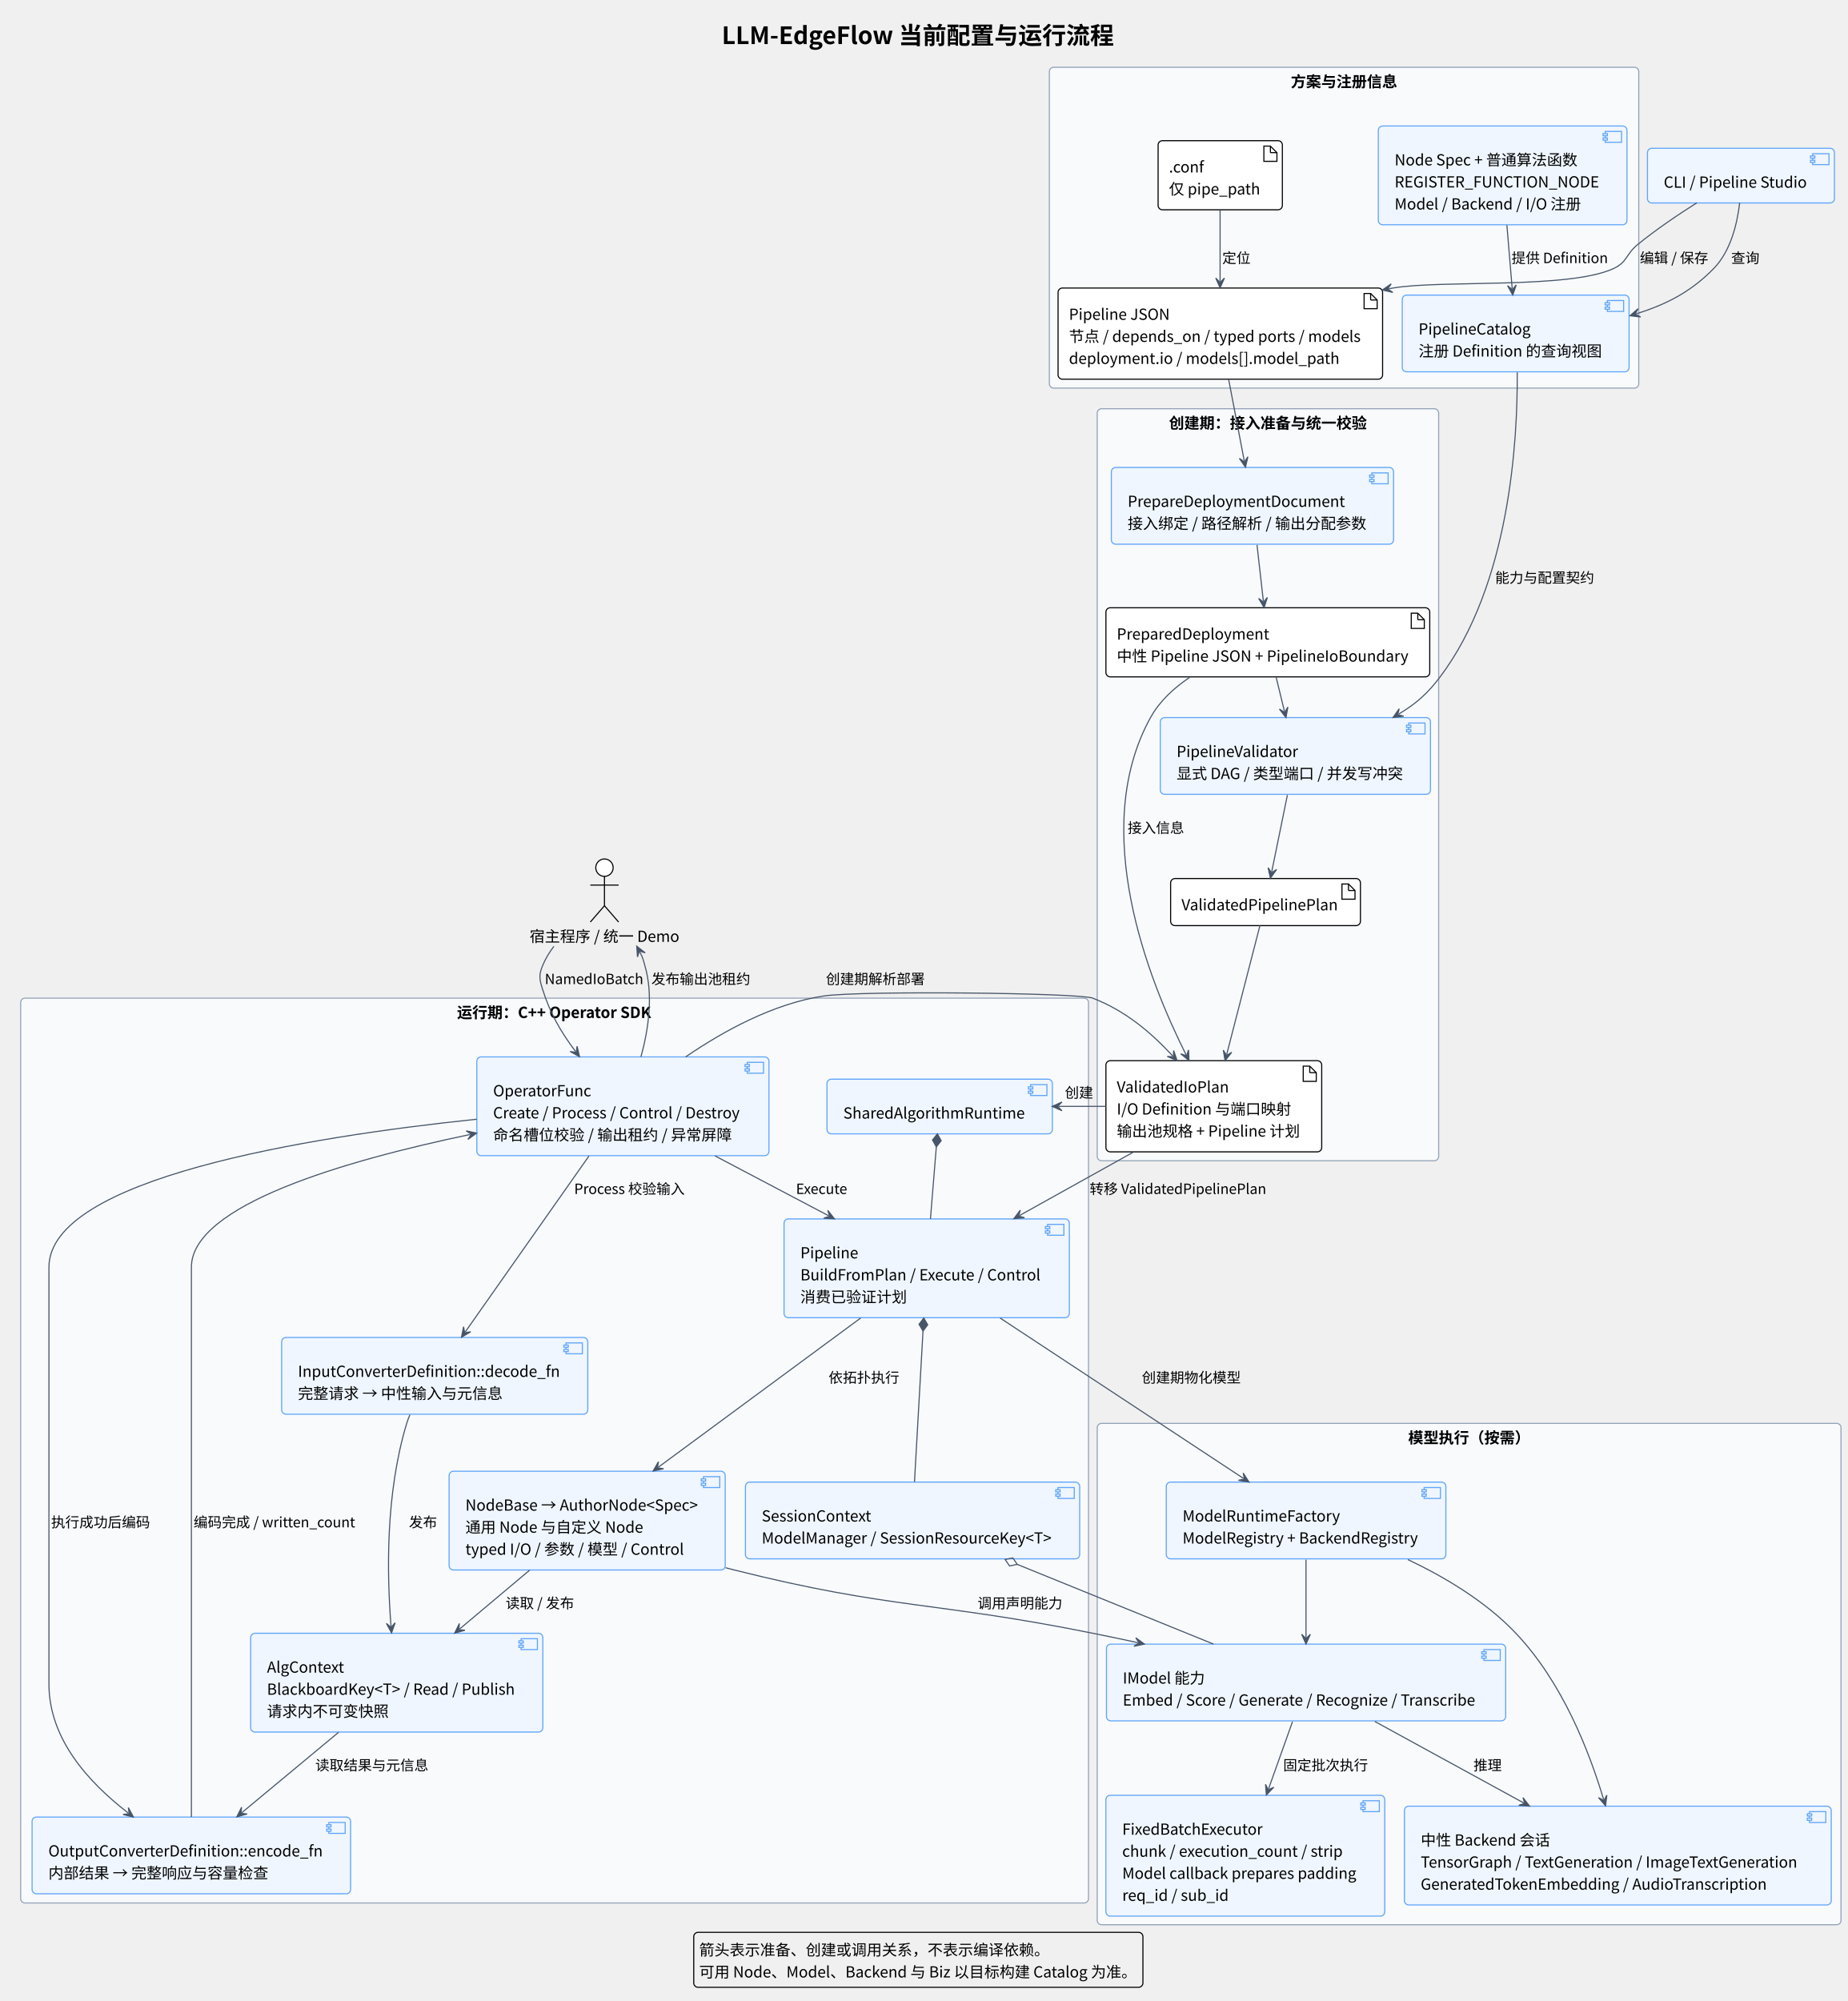
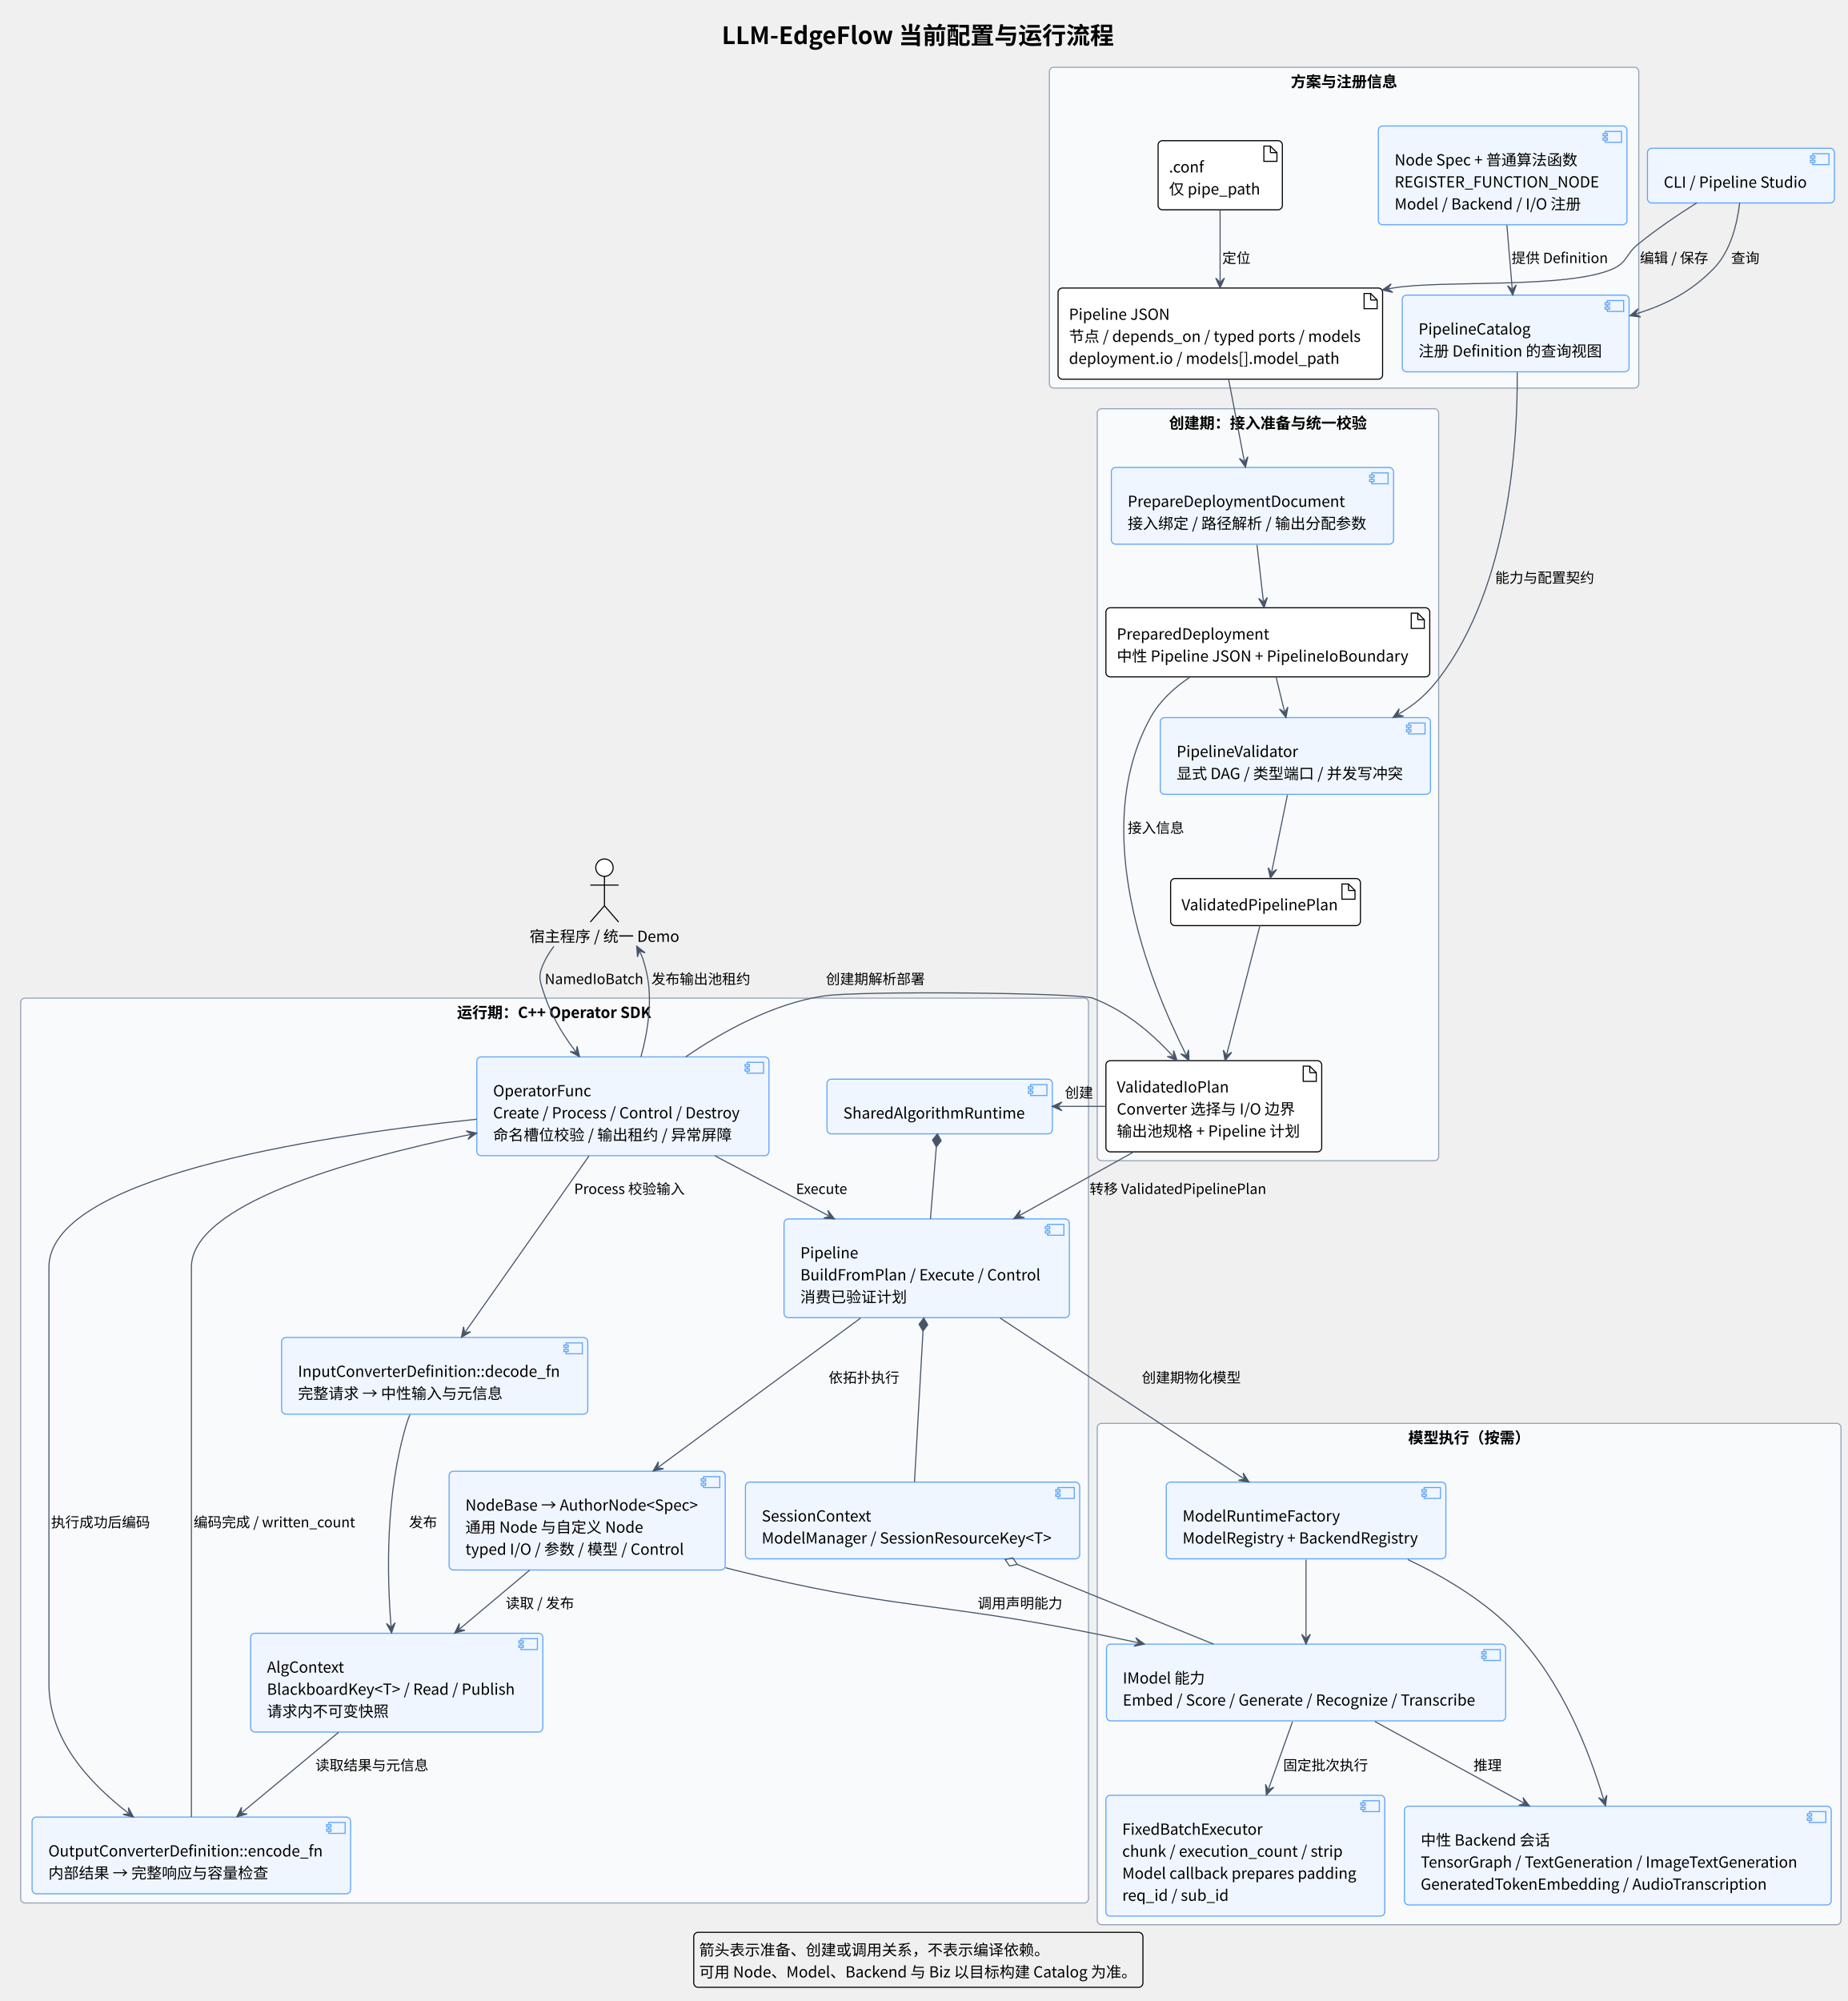
<svg xmlns="http://www.w3.org/2000/svg" contentStyleType="text/css" height="1840px" preserveAspectRatio="none" style="width:1699px;height:1840px;background:#FFFFFF;" version="1.1" viewBox="0 0 1699 1840" width="1699px" zoomAndPan="magnify">
  <defs />
  <g>
    <text fill="#000000" font-family="Noto Sans CJK SC" font-size="22" font-weight="bold" lengthAdjust="spacing" textLength="361.505" x="663.747" y="40.52">LLM-EdgeFlow 当前配置与运行流程</text>
    <g id="cluster_方案与注册信息">
      <rect fill="#F8FAFC" height="295" rx="4" ry="4" style="stroke:#94A3B8;stroke-width:1.0;" width="542" x="965" y="61.856" />
      <text fill="#000000" font-family="Noto Sans CJK SC" font-size="14" font-weight="bold" lengthAdjust="spacing" textLength="98" x="1187" y="80.096">方案与注册信息</text>
    </g>
    <g id="cluster_创建期：接入准备与统一校验">
      <rect fill="#F8FAFC" height="691.5" rx="4" ry="4" style="stroke:#94A3B8;stroke-width:1.0;" width="314" x="1009" y="375.856" />
      <text fill="#000000" font-family="Noto Sans CJK SC" font-size="14" font-weight="bold" lengthAdjust="spacing" textLength="181.999" x="1075" y="394.096">创建期：接入准备与统一校验</text>
    </g>
    <g id="cluster_运行期：C++ Operator SDK">
      <rect fill="#F8FAFC" height="832" rx="4" ry="4" style="stroke:#94A3B8;stroke-width:1.0;" width="982" x="19" y="917.856" />
      <text fill="#000000" font-family="Noto Sans CJK SC" font-size="14" font-weight="bold" lengthAdjust="spacing" textLength="179.465" x="420.267" y="936.096">运行期：C++ Operator SDK</text>
    </g>
    <g id="cluster_模型执行（按需）">
      <rect fill="#F8FAFC" height="461" rx="4" ry="4" style="stroke:#94A3B8;stroke-width:1.0;" width="684" x="1009" y="1308.856" />
      <text fill="#000000" font-family="Noto Sans CJK SC" font-size="14" font-weight="bold" lengthAdjust="spacing" textLength="111.999" x="1295" y="1327.096">模型执行（按需）</text>
    </g>
    <g id="elem_Caller">
      <ellipse cx="555.866" cy="797.856" fill="#FFFFFF" rx="8" ry="8" style="stroke:#000000;stroke-width:1.0;" />
      <path d="M555.866,805.856 L555.866,832.856 M542.866,813.856 L568.866,813.856 M555.866,832.856 L542.866,847.856 M555.866,832.856 L568.866,847.856 " fill="none" style="stroke:#000000;stroke-width:1.0;" />
      <text fill="#000000" font-family="Noto Sans CJK SC" font-size="14" lengthAdjust="spacing" textLength="137.731" x="487" y="866.096">宿主程序 / 统一 Demo</text>
    </g>
    <g id="elem_Tools">
      <rect fill="#EFF6FF" height="50.272" rx="4" ry="4" style="stroke:#60A5FA;stroke-width:1.0;" width="171.935" x="1515" y="136.356" />
      <rect fill="#EFF6FF" height="10" style="stroke:#60A5FA;stroke-width:1.0;" width="15" x="1666.936" y="141.356" />
      <rect fill="#EFF6FF" height="2" style="stroke:#60A5FA;stroke-width:1.0;" width="4" x="1664.936" y="143.356" />
      <rect fill="#EFF6FF" height="2" style="stroke:#60A5FA;stroke-width:1.0;" width="4" x="1664.936" y="147.356" />
      <text fill="#000000" font-family="Noto Sans CJK SC" font-size="14" lengthAdjust="spacing" textLength="131.935" x="1530" y="172.596">CLI / Pipeline Studio</text>
    </g>
    <g id="elem_Conf">
      <rect fill="#FFFFFF" height="63.544" rx="4" ry="4" style="stroke:#000000;stroke-width:1.0;" width="114.266" x="1065" y="129.356" />
      <polygon fill="#FFFFFF" points="1162.266,134.356,1162.266,148.356,1174.266,148.356,1174.266,140.356,1168.266,134.356,1162.266,134.356" style="stroke:#000000;stroke-width:1.0;" />
      <line style="stroke:#000000;stroke-width:1.0;" x1="1168.266" x2="1168.266" y1="134.356" y2="140.356" />
      <line style="stroke:#000000;stroke-width:1.0;" x1="1174.266" x2="1168.266" y1="140.356" y2="140.356" />
      <text fill="#000000" font-family="Noto Sans CJK SC" font-size="14" lengthAdjust="spacing" textLength="32.606" x="1075" y="158.596">.conf</text>
      <text fill="#000000" font-family="Noto Sans CJK SC" font-size="14" lengthAdjust="spacing" textLength="84.266" x="1075" y="178.868">仅 pipe_path</text>
    </g>
    <g id="elem_Document">
      <rect fill="#FFFFFF" height="83.816" rx="4" ry="4" style="stroke:#000000;stroke-width:1.0;" width="298.435" x="973" y="264.856" />
      <polygon fill="#FFFFFF" points="1254.435,269.856,1254.435,283.856,1266.435,283.856,1266.435,275.856,1260.435,269.856,1254.435,269.856" style="stroke:#000000;stroke-width:1.0;" />
      <line style="stroke:#000000;stroke-width:1.0;" x1="1260.435" x2="1260.435" y1="269.856" y2="275.856" />
      <line style="stroke:#000000;stroke-width:1.0;" x1="1266.435" x2="1260.435" y1="275.856" y2="275.856" />
      <text fill="#000000" font-family="Noto Sans CJK SC" font-size="14" lengthAdjust="spacing" textLength="92.75" x="983" y="294.096">Pipeline JSON</text>
      <text fill="#000000" font-family="Noto Sans CJK SC" font-size="14" lengthAdjust="spacing" textLength="268.435" x="983" y="314.368">节点 / depends_on / typed ports / models</text>
      <text fill="#000000" font-family="Noto Sans CJK SC" font-size="14" lengthAdjust="spacing" textLength="249.185" x="983" y="334.64">deployment.io / models[].model_path</text>
    </g>
    <g id="elem_Catalog">
      <rect fill="#EFF6FF" height="70.544" rx="4" ry="4" style="stroke:#60A5FA;stroke-width:1.0;" width="208.601" x="1289.5" y="271.356" />
      <rect fill="#EFF6FF" height="10" style="stroke:#60A5FA;stroke-width:1.0;" width="15" x="1478.101" y="276.356" />
      <rect fill="#EFF6FF" height="2" style="stroke:#60A5FA;stroke-width:1.0;" width="4" x="1476.101" y="278.356" />
      <rect fill="#EFF6FF" height="2" style="stroke:#60A5FA;stroke-width:1.0;" width="4" x="1476.101" y="282.356" />
      <text fill="#000000" font-family="Noto Sans CJK SC" font-size="14" lengthAdjust="spacing" textLength="103.6" x="1304.5" y="307.596">PipelineCatalog</text>
      <text fill="#000000" font-family="Noto Sans CJK SC" font-size="14" lengthAdjust="spacing" textLength="168.601" x="1304.5" y="327.868">注册 Definition 的查询视图</text>
    </g>
    <g id="elem_Definitions">
      <rect fill="#EFF6FF" height="90.816" rx="4" ry="4" style="stroke:#60A5FA;stroke-width:1.0;" width="228.663" x="1267.5" y="115.856" />
      <rect fill="#EFF6FF" height="10" style="stroke:#60A5FA;stroke-width:1.0;" width="15" x="1476.163" y="120.856" />
      <rect fill="#EFF6FF" height="2" style="stroke:#60A5FA;stroke-width:1.0;" width="4" x="1474.163" y="122.856" />
      <rect fill="#EFF6FF" height="2" style="stroke:#60A5FA;stroke-width:1.0;" width="4" x="1474.163" y="126.856" />
      <text fill="#000000" font-family="Noto Sans CJK SC" font-size="14" lengthAdjust="spacing" textLength="168.139" x="1282.5" y="152.096">Node Spec + 普通算法函数</text>
      <text fill="#000000" font-family="Noto Sans CJK SC" font-size="14" lengthAdjust="spacing" textLength="188.663" x="1282.5" y="172.368">REGISTER_FUNCTION_NODE</text>
      <text fill="#000000" font-family="Noto Sans CJK SC" font-size="14" lengthAdjust="spacing" textLength="171.821" x="1282.5" y="192.64">Model / Backend / I/O 注册</text>
    </g>
    <g id="elem_Prepare">
      <rect fill="#EFF6FF" height="70.544" rx="4" ry="4" style="stroke:#60A5FA;stroke-width:1.0;" width="259.519" x="1022" y="429.856" />
      <rect fill="#EFF6FF" height="10" style="stroke:#60A5FA;stroke-width:1.0;" width="15" x="1261.519" y="434.856" />
      <rect fill="#EFF6FF" height="2" style="stroke:#60A5FA;stroke-width:1.0;" width="4" x="1259.519" y="436.856" />
      <rect fill="#EFF6FF" height="2" style="stroke:#60A5FA;stroke-width:1.0;" width="4" x="1259.519" y="440.856" />
      <text fill="#000000" font-family="Noto Sans CJK SC" font-size="14" lengthAdjust="spacing" textLength="200.451" x="1037" y="466.096">PrepareDeploymentDocument</text>
      <text fill="#000000" font-family="Noto Sans CJK SC" font-size="14" lengthAdjust="spacing" textLength="219.519" x="1037" y="486.368">接入绑定 / 路径解析 / 输出分配参数</text>
    </g>
    <g id="elem_Prepared">
      <rect fill="#FFFFFF" height="63.544" rx="4" ry="4" style="stroke:#000000;stroke-width:1.0;" width="297.791" x="1017" y="558.856" />
      <polygon fill="#FFFFFF" points="1297.791,563.856,1297.791,577.856,1309.791,577.856,1309.791,569.856,1303.791,563.856,1297.791,563.856" style="stroke:#000000;stroke-width:1.0;" />
      <line style="stroke:#000000;stroke-width:1.0;" x1="1303.791" x2="1303.791" y1="563.856" y2="569.856" />
      <line style="stroke:#000000;stroke-width:1.0;" x1="1309.791" x2="1303.791" y1="569.856" y2="569.856" />
      <text fill="#000000" font-family="Noto Sans CJK SC" font-size="14" lengthAdjust="spacing" textLength="140.839" x="1027" y="588.096">PreparedDeployment</text>
      <text fill="#000000" font-family="Noto Sans CJK SC" font-size="14" lengthAdjust="spacing" textLength="267.791" x="1027" y="608.368">中性 Pipeline JSON + PipelineIoBoundary</text>
    </g>
    <g id="elem_Validator">
      <rect fill="#EFF6FF" height="70.544" rx="4" ry="4" style="stroke:#60A5FA;stroke-width:1.0;" width="248.445" x="1067" y="659.856" />
      <rect fill="#EFF6FF" height="10" style="stroke:#60A5FA;stroke-width:1.0;" width="15" x="1295.445" y="664.856" />
      <rect fill="#EFF6FF" height="2" style="stroke:#60A5FA;stroke-width:1.0;" width="4" x="1293.445" y="666.856" />
      <rect fill="#EFF6FF" height="2" style="stroke:#60A5FA;stroke-width:1.0;" width="4" x="1293.445" y="670.856" />
      <text fill="#000000" font-family="Noto Sans CJK SC" font-size="14" lengthAdjust="spacing" textLength="112.784" x="1082" y="696.096">PipelineValidator</text>
      <text fill="#000000" font-family="Noto Sans CJK SC" font-size="14" lengthAdjust="spacing" textLength="208.445" x="1082" y="716.368">显式 DAG / 类型端口 / 并发写冲突</text>
    </g>
    <g id="elem_PipelinePlan">
      <rect fill="#FFFFFF" height="43.272" rx="4" ry="4" style="stroke:#000000;stroke-width:1.0;" width="174.563" x="1076.5" y="807.856" />
      <polygon fill="#FFFFFF" points="1234.063,812.856,1234.063,826.856,1246.063,826.856,1246.063,818.856,1240.063,812.856,1234.063,812.856" style="stroke:#000000;stroke-width:1.0;" />
      <line style="stroke:#000000;stroke-width:1.0;" x1="1240.063" x2="1240.063" y1="812.856" y2="818.856" />
      <line style="stroke:#000000;stroke-width:1.0;" x1="1246.063" x2="1240.063" y1="818.856" y2="818.856" />
      <text fill="#000000" font-family="Noto Sans CJK SC" font-size="14" lengthAdjust="spacing" textLength="144.563" x="1086.5" y="837.096">ValidatedPipelinePlan</text>
    </g>
    <g id="elem_IoPlan">
      <rect fill="#FFFFFF" height="83.816" rx="4" ry="4" style="stroke:#000000;stroke-width:1.0;" width="198.447" x="1017" y="975.356" />
      <polygon fill="#FFFFFF" points="1198.447,980.356,1198.447,994.356,1210.447,994.356,1210.447,986.356,1204.447,980.356,1198.447,980.356" style="stroke:#000000;stroke-width:1.0;" />
      <line style="stroke:#000000;stroke-width:1.0;" x1="1204.447" x2="1204.447" y1="980.356" y2="986.356" />
      <line style="stroke:#000000;stroke-width:1.0;" x1="1210.447" x2="1204.447" y1="986.356" y2="986.356" />
      <text fill="#000000" font-family="Noto Sans CJK SC" font-size="14" lengthAdjust="spacing" textLength="103.88" x="1027" y="1004.596">ValidatedIoPlan</text>
-       <text fill="#000000" font-family="Noto Sans CJK SC" font-size="14" lengthAdjust="spacing" textLength="160.579" x="1027" y="1024.868">I/O Definition 与端口映射</text>
+       <text fill="#000000" font-family="Noto Sans CJK SC" font-size="14" lengthAdjust="spacing" textLength="164.289" x="1027" y="1024.868">Converter 选择与 I/O 边界</text>
      <text fill="#000000" font-family="Noto Sans CJK SC" font-size="14" lengthAdjust="spacing" textLength="168.447" x="1027" y="1045.14">输出池规格 + Pipeline 计划</text>
    </g>
    <g id="elem_Operator">
      <rect fill="#EFF6FF" height="90.816" rx="4" ry="4" style="stroke:#60A5FA;stroke-width:1.0;" width="268.647" x="438.5" y="971.856" />
      <rect fill="#EFF6FF" height="10" style="stroke:#60A5FA;stroke-width:1.0;" width="15" x="687.147" y="976.856" />
      <rect fill="#EFF6FF" height="2" style="stroke:#60A5FA;stroke-width:1.0;" width="4" x="685.147" y="978.856" />
      <rect fill="#EFF6FF" height="2" style="stroke:#60A5FA;stroke-width:1.0;" width="4" x="685.147" y="982.856" />
      <text fill="#000000" font-family="Noto Sans CJK SC" font-size="14" lengthAdjust="spacing" textLength="91.238" x="453.5" y="1008.096">OperatorFunc</text>
      <text fill="#000000" font-family="Noto Sans CJK SC" font-size="14" lengthAdjust="spacing" textLength="228.647" x="453.5" y="1028.368">Create / Process / Control / Destroy</text>
      <text fill="#000000" font-family="Noto Sans CJK SC" font-size="14" lengthAdjust="spacing" textLength="219.519" x="453.5" y="1048.64">命名槽位校验 / 输出租约 / 异常屏障</text>
    </g>
    <g id="elem_Runtime">
      <rect fill="#EFF6FF" height="50.272" rx="4" ry="4" style="stroke:#60A5FA;stroke-width:1.0;" width="207.257" x="760.5" y="992.356" />
      <rect fill="#EFF6FF" height="10" style="stroke:#60A5FA;stroke-width:1.0;" width="15" x="947.757" y="997.356" />
      <rect fill="#EFF6FF" height="2" style="stroke:#60A5FA;stroke-width:1.0;" width="4" x="945.757" y="999.356" />
      <rect fill="#EFF6FF" height="2" style="stroke:#60A5FA;stroke-width:1.0;" width="4" x="945.757" y="1003.356" />
      <text fill="#000000" font-family="Noto Sans CJK SC" font-size="14" lengthAdjust="spacing" textLength="167.257" x="775.5" y="1028.596">SharedAlgorithmRuntime</text>
    </g>
    <g id="elem_Decode">
      <rect fill="#EFF6FF" height="70.544" rx="4" ry="4" style="stroke:#60A5FA;stroke-width:1.0;" width="281.527" x="259" y="1229.856" />
      <rect fill="#EFF6FF" height="10" style="stroke:#60A5FA;stroke-width:1.0;" width="15" x="520.527" y="1234.856" />
      <rect fill="#EFF6FF" height="2" style="stroke:#60A5FA;stroke-width:1.0;" width="4" x="518.527" y="1236.856" />
      <rect fill="#EFF6FF" height="2" style="stroke:#60A5FA;stroke-width:1.0;" width="4" x="518.527" y="1240.856" />
      <text fill="#000000" font-family="Noto Sans CJK SC" font-size="14" lengthAdjust="spacing" textLength="241.527" x="274" y="1266.096">InputConverterDefinition::decode_fn</text>
      <text fill="#000000" font-family="Noto Sans CJK SC" font-size="14" lengthAdjust="spacing" textLength="188.271" x="274" y="1286.368">完整请求 → 中性输入与元信息</text>
    </g>
    <g id="elem_Encode">
      <rect fill="#EFF6FF" height="70.544" rx="4" ry="4" style="stroke:#60A5FA;stroke-width:1.0;" width="292.909" x="29.5" y="1670.856" />
      <rect fill="#EFF6FF" height="10" style="stroke:#60A5FA;stroke-width:1.0;" width="15" x="302.409" y="1675.856" />
      <rect fill="#EFF6FF" height="2" style="stroke:#60A5FA;stroke-width:1.0;" width="4" x="300.409" y="1677.856" />
      <rect fill="#EFF6FF" height="2" style="stroke:#60A5FA;stroke-width:1.0;" width="4" x="300.409" y="1681.856" />
      <text fill="#000000" font-family="Noto Sans CJK SC" font-size="14" lengthAdjust="spacing" textLength="252.909" x="44.5" y="1707.096">OutputConverterDefinition::encode_fn</text>
      <text fill="#000000" font-family="Noto Sans CJK SC" font-size="14" lengthAdjust="spacing" textLength="202.271" x="44.5" y="1727.368">内部结果 → 完整响应与容量检查</text>
    </g>
    <g id="elem_Pipeline">
      <rect fill="#EFF6FF" height="90.816" rx="4" ry="4" style="stroke:#60A5FA;stroke-width:1.0;" width="262.361" x="721" y="1120.856" />
      <rect fill="#EFF6FF" height="10" style="stroke:#60A5FA;stroke-width:1.0;" width="15" x="963.361" y="1125.856" />
      <rect fill="#EFF6FF" height="2" style="stroke:#60A5FA;stroke-width:1.0;" width="4" x="961.361" y="1127.856" />
      <rect fill="#EFF6FF" height="2" style="stroke:#60A5FA;stroke-width:1.0;" width="4" x="961.361" y="1131.856" />
      <text fill="#000000" font-family="Noto Sans CJK SC" font-size="14" lengthAdjust="spacing" textLength="53.27" x="736" y="1157.096">Pipeline</text>
      <text fill="#000000" font-family="Noto Sans CJK SC" font-size="14" lengthAdjust="spacing" textLength="222.361" x="736" y="1177.368">BuildFromPlan / Execute / Control</text>
      <text fill="#000000" font-family="Noto Sans CJK SC" font-size="14" lengthAdjust="spacing" textLength="98" x="736" y="1197.64">消费已验证计划</text>
    </g>
    <g id="elem_Context">
      <rect fill="#EFF6FF" height="90.816" rx="4" ry="4" style="stroke:#60A5FA;stroke-width:1.0;" width="268.689" x="230.5" y="1501.856" />
      <rect fill="#EFF6FF" height="10" style="stroke:#60A5FA;stroke-width:1.0;" width="15" x="479.189" y="1506.856" />
      <rect fill="#EFF6FF" height="2" style="stroke:#60A5FA;stroke-width:1.0;" width="4" x="477.189" y="1508.856" />
      <rect fill="#EFF6FF" height="2" style="stroke:#60A5FA;stroke-width:1.0;" width="4" x="477.189" y="1512.856" />
      <text fill="#000000" font-family="Noto Sans CJK SC" font-size="14" lengthAdjust="spacing" textLength="71.624" x="245.5" y="1538.096">AlgContext</text>
      <text fill="#000000" font-family="Noto Sans CJK SC" font-size="14" lengthAdjust="spacing" textLength="228.689" x="245.5" y="1558.368">BlackboardKey&lt;T&gt; / Read / Publish</text>
      <text fill="#000000" font-family="Noto Sans CJK SC" font-size="14" lengthAdjust="spacing" textLength="111.999" x="245.5" y="1578.64">请求内不可变快照</text>
    </g>
    <g id="elem_Session">
      <rect fill="#EFF6FF" height="70.544" rx="4" ry="4" style="stroke:#60A5FA;stroke-width:1.0;" width="307.385" x="685.5" y="1362.856" />
      <rect fill="#EFF6FF" height="10" style="stroke:#60A5FA;stroke-width:1.0;" width="15" x="972.885" y="1367.856" />
      <rect fill="#EFF6FF" height="2" style="stroke:#60A5FA;stroke-width:1.0;" width="4" x="970.885" y="1369.856" />
      <rect fill="#EFF6FF" height="2" style="stroke:#60A5FA;stroke-width:1.0;" width="4" x="970.885" y="1373.856" />
      <text fill="#000000" font-family="Noto Sans CJK SC" font-size="14" lengthAdjust="spacing" textLength="101.318" x="700.5" y="1399.096">SessionContext</text>
      <text fill="#000000" font-family="Noto Sans CJK SC" font-size="14" lengthAdjust="spacing" textLength="267.385" x="700.5" y="1419.368">ModelManager / SessionResourceKey&lt;T&gt;</text>
    </g>
    <g id="elem_Nodes">
      <rect fill="#EFF6FF" height="90.816" rx="4" ry="4" style="stroke:#60A5FA;stroke-width:1.0;" width="253.905" x="413" y="1352.856" />
      <rect fill="#EFF6FF" height="10" style="stroke:#60A5FA;stroke-width:1.0;" width="15" x="646.905" y="1357.856" />
      <rect fill="#EFF6FF" height="2" style="stroke:#60A5FA;stroke-width:1.0;" width="4" x="644.905" y="1359.856" />
      <rect fill="#EFF6FF" height="2" style="stroke:#60A5FA;stroke-width:1.0;" width="4" x="644.905" y="1363.856" />
      <text fill="#000000" font-family="Noto Sans CJK SC" font-size="14" lengthAdjust="spacing" textLength="213.905" x="428" y="1389.096">NodeBase → AuthorNode&lt;Spec&gt;</text>
      <text fill="#000000" font-family="Noto Sans CJK SC" font-size="14" lengthAdjust="spacing" textLength="163.491" x="428" y="1409.368">通用 Node 与自定义 Node</text>
      <text fill="#000000" font-family="Noto Sans CJK SC" font-size="14" lengthAdjust="spacing" textLength="201.207" x="428" y="1429.64">typed I/O / 参数 / 模型 / Control</text>
    </g>
    <g id="elem_Factory">
      <rect fill="#EFF6FF" height="70.544" rx="4" ry="4" style="stroke:#60A5FA;stroke-width:1.0;" width="257.125" x="1072.5" y="1362.856" />
      <rect fill="#EFF6FF" height="10" style="stroke:#60A5FA;stroke-width:1.0;" width="15" x="1309.625" y="1367.856" />
      <rect fill="#EFF6FF" height="2" style="stroke:#60A5FA;stroke-width:1.0;" width="4" x="1307.625" y="1369.856" />
      <rect fill="#EFF6FF" height="2" style="stroke:#60A5FA;stroke-width:1.0;" width="4" x="1307.625" y="1373.856" />
      <text fill="#000000" font-family="Noto Sans CJK SC" font-size="14" lengthAdjust="spacing" textLength="145.277" x="1087.5" y="1399.096">ModelRuntimeFactory</text>
      <text fill="#000000" font-family="Noto Sans CJK SC" font-size="14" lengthAdjust="spacing" textLength="217.125" x="1087.5" y="1419.368">ModelRegistry + BackendRegistry</text>
    </g>
    <g id="elem_Model">
      <rect fill="#EFF6FF" height="70.544" rx="4" ry="4" style="stroke:#60A5FA;stroke-width:1.0;" width="367.123" x="1017.5" y="1511.856" />
      <rect fill="#EFF6FF" height="10" style="stroke:#60A5FA;stroke-width:1.0;" width="15" x="1364.623" y="1516.856" />
      <rect fill="#EFF6FF" height="2" style="stroke:#60A5FA;stroke-width:1.0;" width="4" x="1362.623" y="1518.856" />
      <rect fill="#EFF6FF" height="2" style="stroke:#60A5FA;stroke-width:1.0;" width="4" x="1362.623" y="1522.856" />
      <text fill="#000000" font-family="Noto Sans CJK SC" font-size="14" lengthAdjust="spacing" textLength="75.502" x="1032.5" y="1548.096">IModel 能力</text>
      <text fill="#000000" font-family="Noto Sans CJK SC" font-size="14" lengthAdjust="spacing" textLength="327.123" x="1032.5" y="1568.368">Embed / Score / Generate / Recognize / Transcribe</text>
    </g>
    <g id="elem_Backend">
      <rect fill="#EFF6FF" height="90.816" rx="4" ry="4" style="stroke:#60A5FA;stroke-width:1.0;" width="392.519" x="1291.5" y="1660.856" />
      <rect fill="#EFF6FF" height="10" style="stroke:#60A5FA;stroke-width:1.0;" width="15" x="1664.019" y="1665.856" />
      <rect fill="#EFF6FF" height="2" style="stroke:#60A5FA;stroke-width:1.0;" width="4" x="1662.019" y="1667.856" />
      <rect fill="#EFF6FF" height="2" style="stroke:#60A5FA;stroke-width:1.0;" width="4" x="1662.019" y="1671.856" />
      <text fill="#000000" font-family="Noto Sans CJK SC" font-size="14" lengthAdjust="spacing" textLength="119.195" x="1306.5" y="1697.096">中性 Backend 会话</text>
      <text fill="#000000" font-family="Noto Sans CJK SC" font-size="14" lengthAdjust="spacing" textLength="352.519" x="1306.5" y="1717.368">TensorGraph / TextGeneration / ImageTextGeneration</text>
      <text fill="#000000" font-family="Noto Sans CJK SC" font-size="14" lengthAdjust="spacing" textLength="322.713" x="1306.5" y="1737.64">GeneratedTokenEmbedding / AudioTranscription</text>
    </g>
    <g id="elem_Batch">
      <rect fill="#EFF6FF" height="111.088" rx="4" ry="4" style="stroke:#60A5FA;stroke-width:1.0;" width="256.425" x="1017" y="1650.856" />
      <rect fill="#EFF6FF" height="10" style="stroke:#60A5FA;stroke-width:1.0;" width="15" x="1253.425" y="1655.856" />
      <rect fill="#EFF6FF" height="2" style="stroke:#60A5FA;stroke-width:1.0;" width="4" x="1251.425" y="1657.856" />
      <rect fill="#EFF6FF" height="2" style="stroke:#60A5FA;stroke-width:1.0;" width="4" x="1251.425" y="1661.856" />
      <text fill="#000000" font-family="Noto Sans CJK SC" font-size="14" lengthAdjust="spacing" textLength="130.787" x="1032" y="1687.096">FixedBatchExecutor</text>
      <text fill="#000000" font-family="Noto Sans CJK SC" font-size="14" lengthAdjust="spacing" textLength="203.755" x="1032" y="1707.368">chunk / execution_count / strip</text>
      <text fill="#000000" font-family="Noto Sans CJK SC" font-size="14" lengthAdjust="spacing" textLength="216.425" x="1032" y="1727.64">Model callback prepares padding</text>
      <text fill="#000000" font-family="Noto Sans CJK SC" font-size="14" lengthAdjust="spacing" textLength="98.042" x="1032" y="1747.912">req_id / sub_id</text>
    </g>
    <polygon fill="#475569" points="1498.963,290.32,1508.744,291.478,1503.739,288.841,1506.377,283.836,1498.963,290.32" style="stroke:#475569;stroke-width:1.0;" />
    <path d="M1599.799,186.508 C1597.609,205.279 1591.696,230.75 1576,246.856 C1555.368,268.028 1532.816,279.835 1504.694,288.545 " fill="none" style="stroke:#475569;stroke-width:1.0;" />
    <text fill="#000000" font-family="Noto Sans CJK SC" font-size="13" lengthAdjust="spacing" textLength="26" x="1592" y="241.936">查询</text>
    <polygon fill="#475569" points="1391.11,271.296,1394.346,261.994,1390.693,266.313,1386.374,262.661,1391.11,271.296" style="stroke:#475569;stroke-width:1.0;" />
    <path d="M1385.731,206.974 C1387.465,227.707 1388.995,246.006 1390.61,265.317 " fill="none" style="stroke:#475569;stroke-width:1.0;" />
    <text fill="#000000" font-family="Noto Sans CJK SC" font-size="13" lengthAdjust="spacing" textLength="88.647" x="1390" y="241.936">提供 Definition</text>
    <polygon fill="#475569" points="1271.225,266.618,1280.809,268.886,1276.139,265.694,1279.331,261.024,1271.225,266.618" style="stroke:#475569;stroke-width:1.0;" />
    <path d="M1560.444,186.473 C1543.106,197.426 1522.989,211.015 1506,224.856 C1495.28,233.59 1496.529,241.005 1484,246.856 C1442.966,266.02 1325.632,257.176 1281,264.856 C1277.769,265.412 1280.404,264.892 1277.122,265.509 " fill="none" style="stroke:#475569;stroke-width:1.0;" />
    <text fill="#000000" font-family="Noto Sans CJK SC" font-size="13" lengthAdjust="spacing" textLength="62.92" x="1508" y="241.936">编辑 / 保存</text>
    <polygon fill="#475569" points="1122,264.697,1126,255.697,1122,259.697,1118,255.697,1122,264.697" style="stroke:#475569;stroke-width:1.0;" />
    <path d="M1122,193.494 C1122,214.348 1122,236.029 1122,258.697 " fill="none" style="stroke:#475569;stroke-width:1.0;" />
    <text fill="#000000" font-family="Noto Sans CJK SC" font-size="13" lengthAdjust="spacing" textLength="26" x="1124" y="241.936">定位</text>
    <polygon fill="#475569" points="1145.338,429.602,1147.572,420.01,1144.397,424.692,1139.715,421.516,1145.338,429.602" style="stroke:#475569;stroke-width:1.0;" />
    <path d="M1129.882,348.975 C1134.691,374.061 1139.641,399.882 1144.208,423.71 " fill="none" style="stroke:#475569;stroke-width:1.0;" />
    <polygon fill="#475569" points="1162.474,558.755,1165.435,549.362,1161.911,553.787,1157.486,550.263,1162.474,558.755" style="stroke:#475569;stroke-width:1.0;" />
    <path d="M1155.937,501.086 C1157.991,519.208 1159.808,535.235 1161.799,552.794 " fill="none" style="stroke:#475569;stroke-width:1.0;" />
    <polygon fill="#475569" points="1182.584,659.85,1184.337,650.158,1181.399,654.992,1176.565,652.054,1182.584,659.85" style="stroke:#475569;stroke-width:1.0;" />
    <path d="M1173.569,622.888 C1176.414,634.554 1178.244,642.057 1181.162,654.02 " fill="none" style="stroke:#475569;stroke-width:1.0;" />
    <polygon fill="#475569" points="1281.039,659.758,1290.813,658.549,1285.324,657.182,1286.691,651.693,1281.039,659.758" style="stroke:#475569;stroke-width:1.0;" />
    <path d="M1395.25,342.458 C1395.729,404.889 1388.424,537.775 1324,622.856 C1312.685,637.799 1302.457,646.882 1286.181,656.667 " fill="none" style="stroke:#475569;stroke-width:1.0;" />
    <text fill="#000000" font-family="Noto Sans CJK SC" font-size="13" lengthAdjust="spacing" textLength="91" x="1375" y="535.936">能力与配置契约</text>
    <polygon fill="#475569" points="1168.268,807.49,1173.99,799.475,1169.27,802.592,1166.153,797.871,1168.268,807.49" style="stroke:#475569;stroke-width:1.0;" />
    <path d="M1183.906,731.038 C1178.938,755.328 1173.664,781.108 1169.47,801.612 " fill="none" style="stroke:#475569;stroke-width:1.0;" />
    <polygon fill="#475569" points="1093.419,975.273,1092.957,965.434,1091.176,970.804,1085.807,969.023,1093.419,975.273" style="stroke:#475569;stroke-width:1.0;" />
    <path d="M1093.806,623.007 C1079.472,632.66 1066.299,644.823 1058,659.856 C1001.25,762.649 1055.859,900.436 1090.728,969.91 " fill="none" style="stroke:#475569;stroke-width:1.0;" />
    <text fill="#000000" font-family="Noto Sans CJK SC" font-size="13" lengthAdjust="spacing" textLength="52" x="1037" y="765.936">接入信息</text>
    <polygon fill="#475569" points="1126.584,975.343,1132.706,967.628,1127.833,970.502,1124.96,965.629,1126.584,975.343" style="stroke:#475569;stroke-width:1.0;" />
    <path d="M1158.68,850.972 C1150.966,880.861 1138.016,931.044 1128.083,969.534 " fill="none" style="stroke:#475569;stroke-width:1.0;" />
    <polygon fill="#475569" points="532.924,971.677,530.694,962.084,529.911,967.687,524.309,966.904,532.924,971.677" style="stroke:#475569;stroke-width:1.0;" />
    <path d="M509.347,870.193 C505.178,875.696 501.568,881.617 499,887.856 C495.278,896.898 496.077,900.526 499,909.856 C505.967,932.093 515.782,948.969 529.309,966.889 " fill="none" style="stroke:#475569;stroke-width:1.0;" />
    <text fill="#000000" font-family="Noto Sans CJK SC" font-size="13" lengthAdjust="spacing" textLength="90.987" x="501" y="904.936">NamedIoBatch</text>
    <polygon fill="#475569" points="1082.463,975.351,1079.287,966.029,1079.067,971.681,1073.415,971.462,1082.463,975.351" style="stroke:#475569;stroke-width:1.0;" />
    <path d="M630.544,971.825 C665.1,948.189 711.225,922.814 757.5,915.856 C791.163,910.794 992.425,912.95 1005,917.856 C1035.258,929.661 1058.451,949.4 1078.388,970.947 " fill="none" style="stroke:#475569;stroke-width:1.0;" />
    <text fill="#000000" font-family="Noto Sans CJK SC" font-size="13" lengthAdjust="spacing" textLength="91" x="759.5" y="904.936">创建期解析部署</text>
    <polygon fill="#475569" points="967.589,1017.356,976.589,1021.356,972.589,1017.356,976.589,1013.356,967.589,1017.356" style="stroke:#475569;stroke-width:1.0;" />
    <path d="M1016.872,1017.356 C1000.686,1017.356 989.879,1017.356 973.589,1017.356 " fill="none" style="stroke:#475569;stroke-width:1.0;" />
    <text fill="#000000" font-family="Noto Sans CJK SC" font-size="13" lengthAdjust="spacing" textLength="26" x="979.25" y="1009.436">创建</text>
    <polygon fill="#475569" points="862.018,1042.63,857.543,1048.285,861.042,1054.59,865.517,1048.936,862.018,1042.63" style="stroke:#475569;stroke-width:1.0;" />
    <path d="M861.042,1054.59 C859.311,1075.793 857.731,1095.149 855.634,1120.84 " fill="none" style="stroke:#475569;stroke-width:1.0;" />
    <polygon fill="#475569" points="932.351,1120.615,942.16,1119.731,936.72,1118.183,938.269,1112.742,932.351,1120.615" style="stroke:#475569;stroke-width:1.0;" />
    <path d="M1042.11,1059.499 C1007.941,1078.525 972.524,1098.246 937.593,1117.696 " fill="none" style="stroke:#475569;stroke-width:1.0;" />
    <text fill="#000000" font-family="Noto Sans CJK SC" font-size="13" lengthAdjust="spacing" textLength="163.15" x="1002" y="1097.936">转移 ValidatedPipelinePlan</text>
    <polygon fill="#475569" points="849.478,1211.975,845.146,1217.74,848.801,1223.956,853.133,1218.191,849.478,1211.975" style="stroke:#475569;stroke-width:1.0;" />
    <path d="M848.801,1223.956 C846.313,1267.98 843.238,1322.383 840.963,1362.619 " fill="none" style="stroke:#475569;stroke-width:1.0;" />
    <polygon fill="#475569" points="1148.561,1362.798,1143.247,1354.505,1144.386,1360.046,1138.845,1361.185,1148.561,1362.798" style="stroke:#475569;stroke-width:1.0;" />
    <path d="M919.705,1211.975 C986.605,1256.064 1082.525,1319.278 1143.551,1359.496 " fill="none" style="stroke:#475569;stroke-width:1.0;" />
    <text fill="#000000" font-family="Noto Sans CJK SC" font-size="13" lengthAdjust="spacing" textLength="91" x="1050" y="1271.436">创建期物化模型</text>
    <polygon fill="#475569" points="1201,1511.769,1205,1502.769,1201,1506.769,1197,1502.769,1201,1511.769" style="stroke:#475569;stroke-width:1.0;" />
    <path d="M1201,1434.193 C1201,1457.626 1201,1482.389 1201,1505.769 " fill="none" style="stroke:#475569;stroke-width:1.0;" />
    <polygon fill="#475569" points="1476.437,1660.47,1477.675,1650.699,1474.997,1655.681,1470.014,1653.003,1476.437,1660.47" style="stroke:#475569;stroke-width:1.0;" />
    <path d="M1294.656,1434.066 C1329.237,1450.474 1366.624,1472.917 1394,1501.856 C1436.925,1547.231 1461.247,1609.954 1474.709,1654.724 " fill="none" style="stroke:#475569;stroke-width:1.0;" />
    <polygon fill="none" points="924.331,1434.007,928.385,1439.97,935.449,1438.522,931.395,1432.558,924.331,1434.007" style="stroke:#475569;stroke-width:1.0;" />
    <path d="M935.449,1438.522 C993.245,1461.992 1058.187,1488.363 1115.929,1511.811 " fill="none" style="stroke:#475569;stroke-width:1.0;" />
    <polygon fill="#475569" points="424.396,1229.667,432.845,1224.606,427.272,1225.577,426.301,1220.004,424.396,1229.667" style="stroke:#475569;stroke-width:1.0;" />
    <path d="M541.671,1062.905 C507.981,1110.811 458.578,1181.06 427.847,1224.759 " fill="none" style="stroke:#475569;stroke-width:1.0;" />
    <text fill="#000000" font-family="Noto Sans CJK SC" font-size="13" lengthAdjust="spacing" textLength="102.063" x="528" y="1097.936">Process 校验输入</text>
    <polygon fill="#475569" points="360.068,1501.481,363.348,1492.194,359.675,1496.496,355.373,1492.823,360.068,1501.481" style="stroke:#475569;stroke-width:1.0;" />
    <path d="M376.956,1300.944 C375.807,1303.555 374.801,1306.207 374,1308.856 C354.426,1373.633 355.766,1446.903 359.596,1495.499 " fill="none" style="stroke:#475569;stroke-width:1.0;" />
    <text fill="#000000" font-family="Noto Sans CJK SC" font-size="13" lengthAdjust="spacing" textLength="26" x="376" y="1404.436">发布</text>
    <polygon fill="#475569" points="767.34,1120.75,761.242,1113.016,762.916,1118.419,757.513,1120.094,767.34,1120.75" style="stroke:#475569;stroke-width:1.0;" />
    <path d="M657.466,1062.86 C692.27,1081.197 727.208,1099.605 762.031,1117.953 " fill="none" style="stroke:#475569;stroke-width:1.0;" />
    <text fill="#000000" font-family="Noto Sans CJK SC" font-size="13" lengthAdjust="spacing" textLength="47.957" x="732" y="1097.936">Execute</text>
    <polygon fill="#475569" points="600.624,1352.665,610.242,1350.545,604.649,1349.698,605.495,1344.105,600.624,1352.665" style="stroke:#475569;stroke-width:1.0;" />
    <path d="M791.473,1211.975 C736.45,1252.537 660.508,1308.521 605.453,1349.105 " fill="none" style="stroke:#475569;stroke-width:1.0;" />
    <text fill="#000000" font-family="Noto Sans CJK SC" font-size="13" lengthAdjust="spacing" textLength="65" x="762" y="1271.436">依拓扑执行</text>
    <polygon fill="#475569" points="418.102,1501.75,427.567,1499.024,421.931,1498.534,422.421,1492.899,418.102,1501.75" style="stroke:#475569;stroke-width:1.0;" />
    <path d="M487.019,1443.86 C465.189,1462.197 444.539,1479.543 422.697,1497.891 " fill="none" style="stroke:#475569;stroke-width:1.0;" />
    <text fill="#000000" font-family="Noto Sans CJK SC" font-size="13" lengthAdjust="spacing" textLength="62.92" x="465" y="1478.936">读取 / 发布</text>
    <polygon fill="#475569" points="1052.41,1511.82,1044.466,1505.999,1047.524,1510.758,1042.765,1513.816,1052.41,1511.82" style="stroke:#475569;stroke-width:1.0;" />
    <path d="M667.25,1441.598 C670.189,1442.378 673.108,1443.132 676,1443.856 C820.03,1479.922 859.45,1472.522 1005,1501.856 C1020.393,1504.958 1030.567,1507.07 1046.547,1510.545 " fill="none" style="stroke:#475569;stroke-width:1.0;" />
    <text fill="#000000" font-family="Noto Sans CJK SC" font-size="13" lengthAdjust="spacing" textLength="78" x="899" y="1478.936">调用声明能力</text>
    <polygon fill="#475569" points="1406.532,1660.79,1400.556,1652.961,1402.146,1658.39,1396.717,1659.98,1406.532,1660.79" style="stroke:#475569;stroke-width:1.0;" />
    <path d="M1264.339,1583.005 C1306.185,1605.896 1356.159,1633.234 1401.268,1657.91 " fill="none" style="stroke:#475569;stroke-width:1.0;" />
    <text fill="#000000" font-family="Noto Sans CJK SC" font-size="13" lengthAdjust="spacing" textLength="26" x="1355" y="1627.936">推理</text>
    <polygon fill="#475569" points="1164.543,1650.566,1171.334,1643.433,1166.223,1645.856,1163.799,1640.745,1164.543,1650.566" style="stroke:#475569;stroke-width:1.0;" />
    <path d="M1188.572,1583.199 C1181.515,1602.984 1174.539,1622.541 1166.559,1644.914 " fill="none" style="stroke:#475569;stroke-width:1.0;" />
    <text fill="#000000" font-family="Noto Sans CJK SC" font-size="13" lengthAdjust="spacing" textLength="78" x="1180" y="1627.936">固定批次执行</text>
    <polygon fill="#475569" points="122.717,1670.851,118.051,1662.178,118.764,1667.79,113.153,1668.503,122.717,1670.851" style="stroke:#475569;stroke-width:1.0;" />
    <path d="M438.397,1029.161 C281.964,1045.519 45,1083.762 45,1165.356 C45,1165.356 45,1165.356 45,1548.356 C45,1599.475 81.706,1639.087 117.974,1667.178 " fill="none" style="stroke:#475569;stroke-width:1.0;" />
    <text fill="#000000" font-family="Noto Sans CJK SC" font-size="13" lengthAdjust="spacing" textLength="91" x="47" y="1404.436">执行成功后编码</text>
    <polygon fill="#475569" points="217.769,1670.659,227.248,1667.985,221.615,1667.464,222.136,1661.831,217.769,1670.659" style="stroke:#475569;stroke-width:1.0;" />
    <path d="M311.346,1592.926 C281.661,1617.585 249.934,1643.94 222.385,1666.825 " fill="none" style="stroke:#475569;stroke-width:1.0;" />
    <text fill="#000000" font-family="Noto Sans CJK SC" font-size="13" lengthAdjust="spacing" textLength="104" x="290" y="1627.936">读取结果与元信息</text>
    <polygon fill="#475569" points="438.317,1041.939,428.688,1039.869,433.423,1042.964,430.328,1047.699,438.317,1041.939" style="stroke:#475569;stroke-width:1.0;" />
    <path d="M176,1670.746 C176,1638.934 176,1590.468 176,1548.356 C176,1165.356 176,1165.356 176,1165.356 C176,1108.075 317.312,1067.28 432.444,1043.169 " fill="none" style="stroke:#475569;stroke-width:1.0;" />
    <text fill="#000000" font-family="Noto Sans CJK SC" font-size="13" lengthAdjust="spacing" textLength="149.396" x="178" y="1404.436">编码完成 / written_count</text>
    <polygon fill="#475569" points="585.552,870.096,586.253,879.92,587.903,874.509,593.314,876.159,585.552,870.096" style="stroke:#475569;stroke-width:1.0;" />
    <path d="M589.441,971.715 C596.303,946.705 601.023,915.149 593,887.856 C591.226,881.82 591.421,881.114 588.373,875.392 " fill="none" style="stroke:#475569;stroke-width:1.0;" />
    <text fill="#000000" font-family="Noto Sans CJK SC" font-size="13" lengthAdjust="spacing" textLength="91" x="599" y="904.936">发布输出池租约</text>
    <rect fill="none" height="50.544" id="_legend" rx="4" ry="4" style="stroke:#000000;stroke-width:1.0;" width="413.072" x="637.964" y="1776.856" />
    <text fill="#000000" font-family="Noto Sans CJK SC" font-size="14" lengthAdjust="spacing" textLength="321.999" x="642.964" y="1798.096">箭头表示准备、创建或调用关系，不表示编译依赖。</text>
    <text fill="#000000" font-family="Noto Sans CJK SC" font-size="14" lengthAdjust="spacing" textLength="403.072" x="642.964" y="1818.368">可用 Node、Model、Backend 与 Biz 以目标构建 Catalog 为准。</text>
  </g>
</svg>
